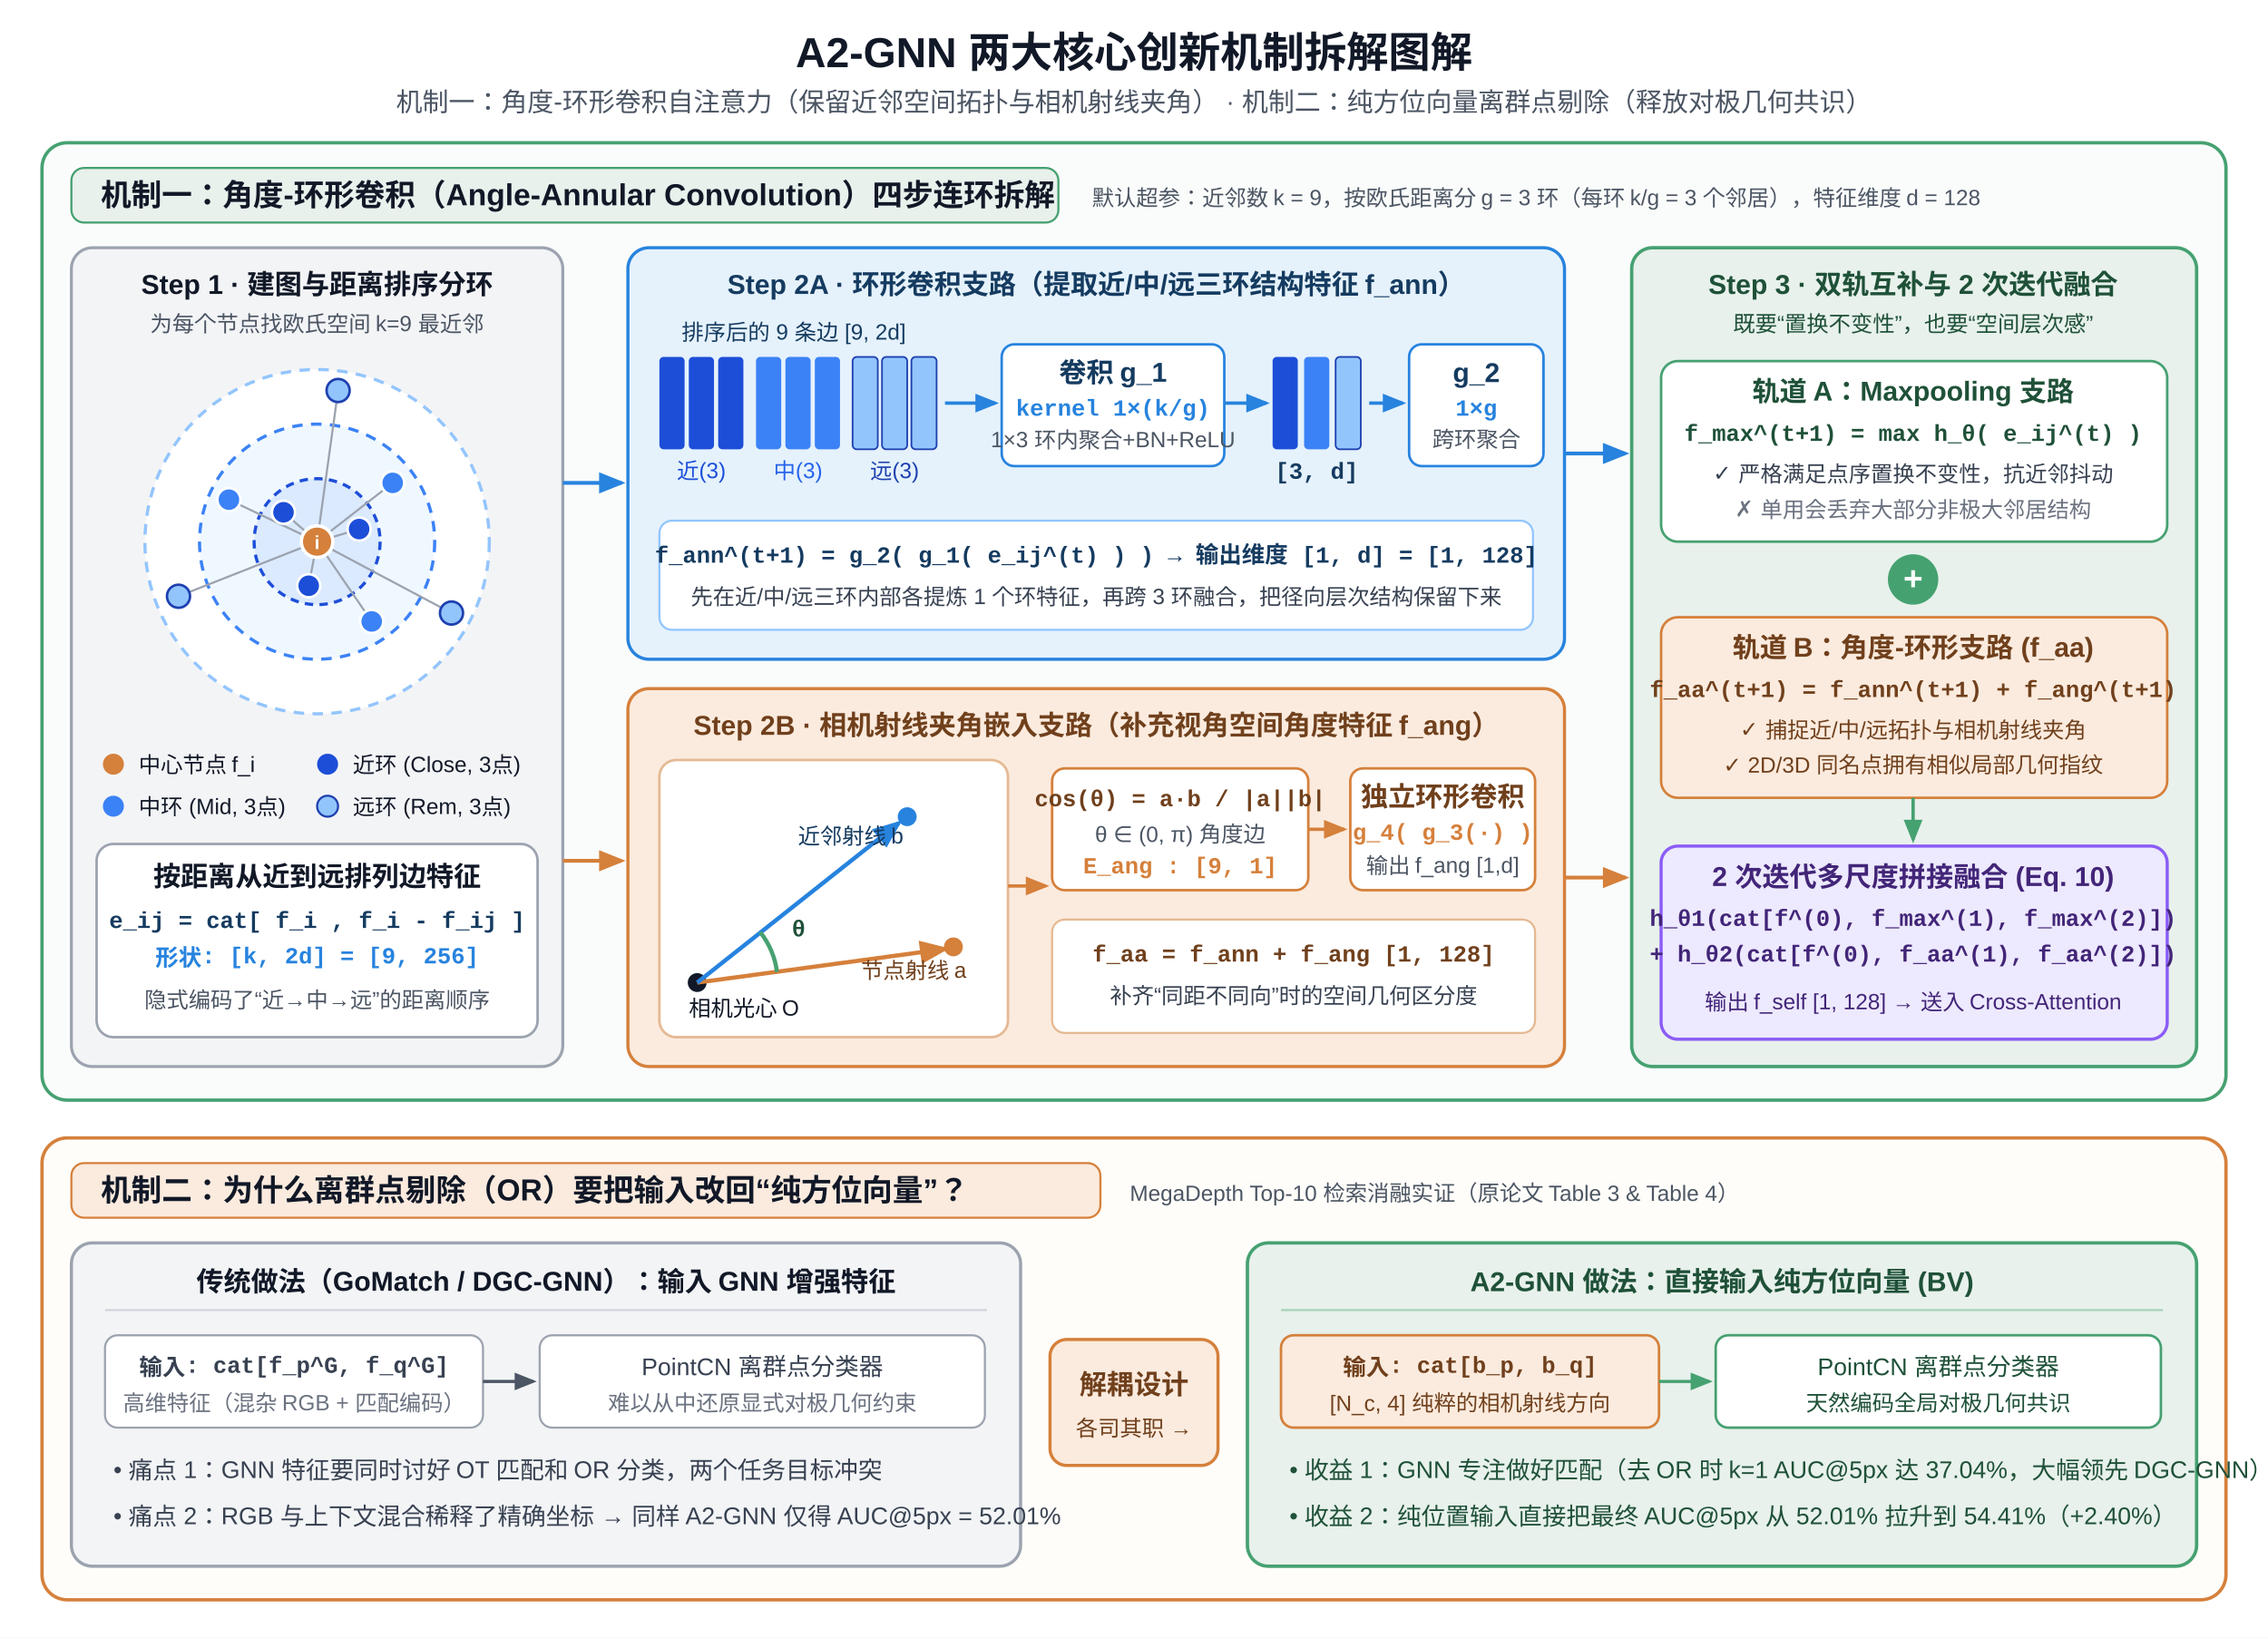
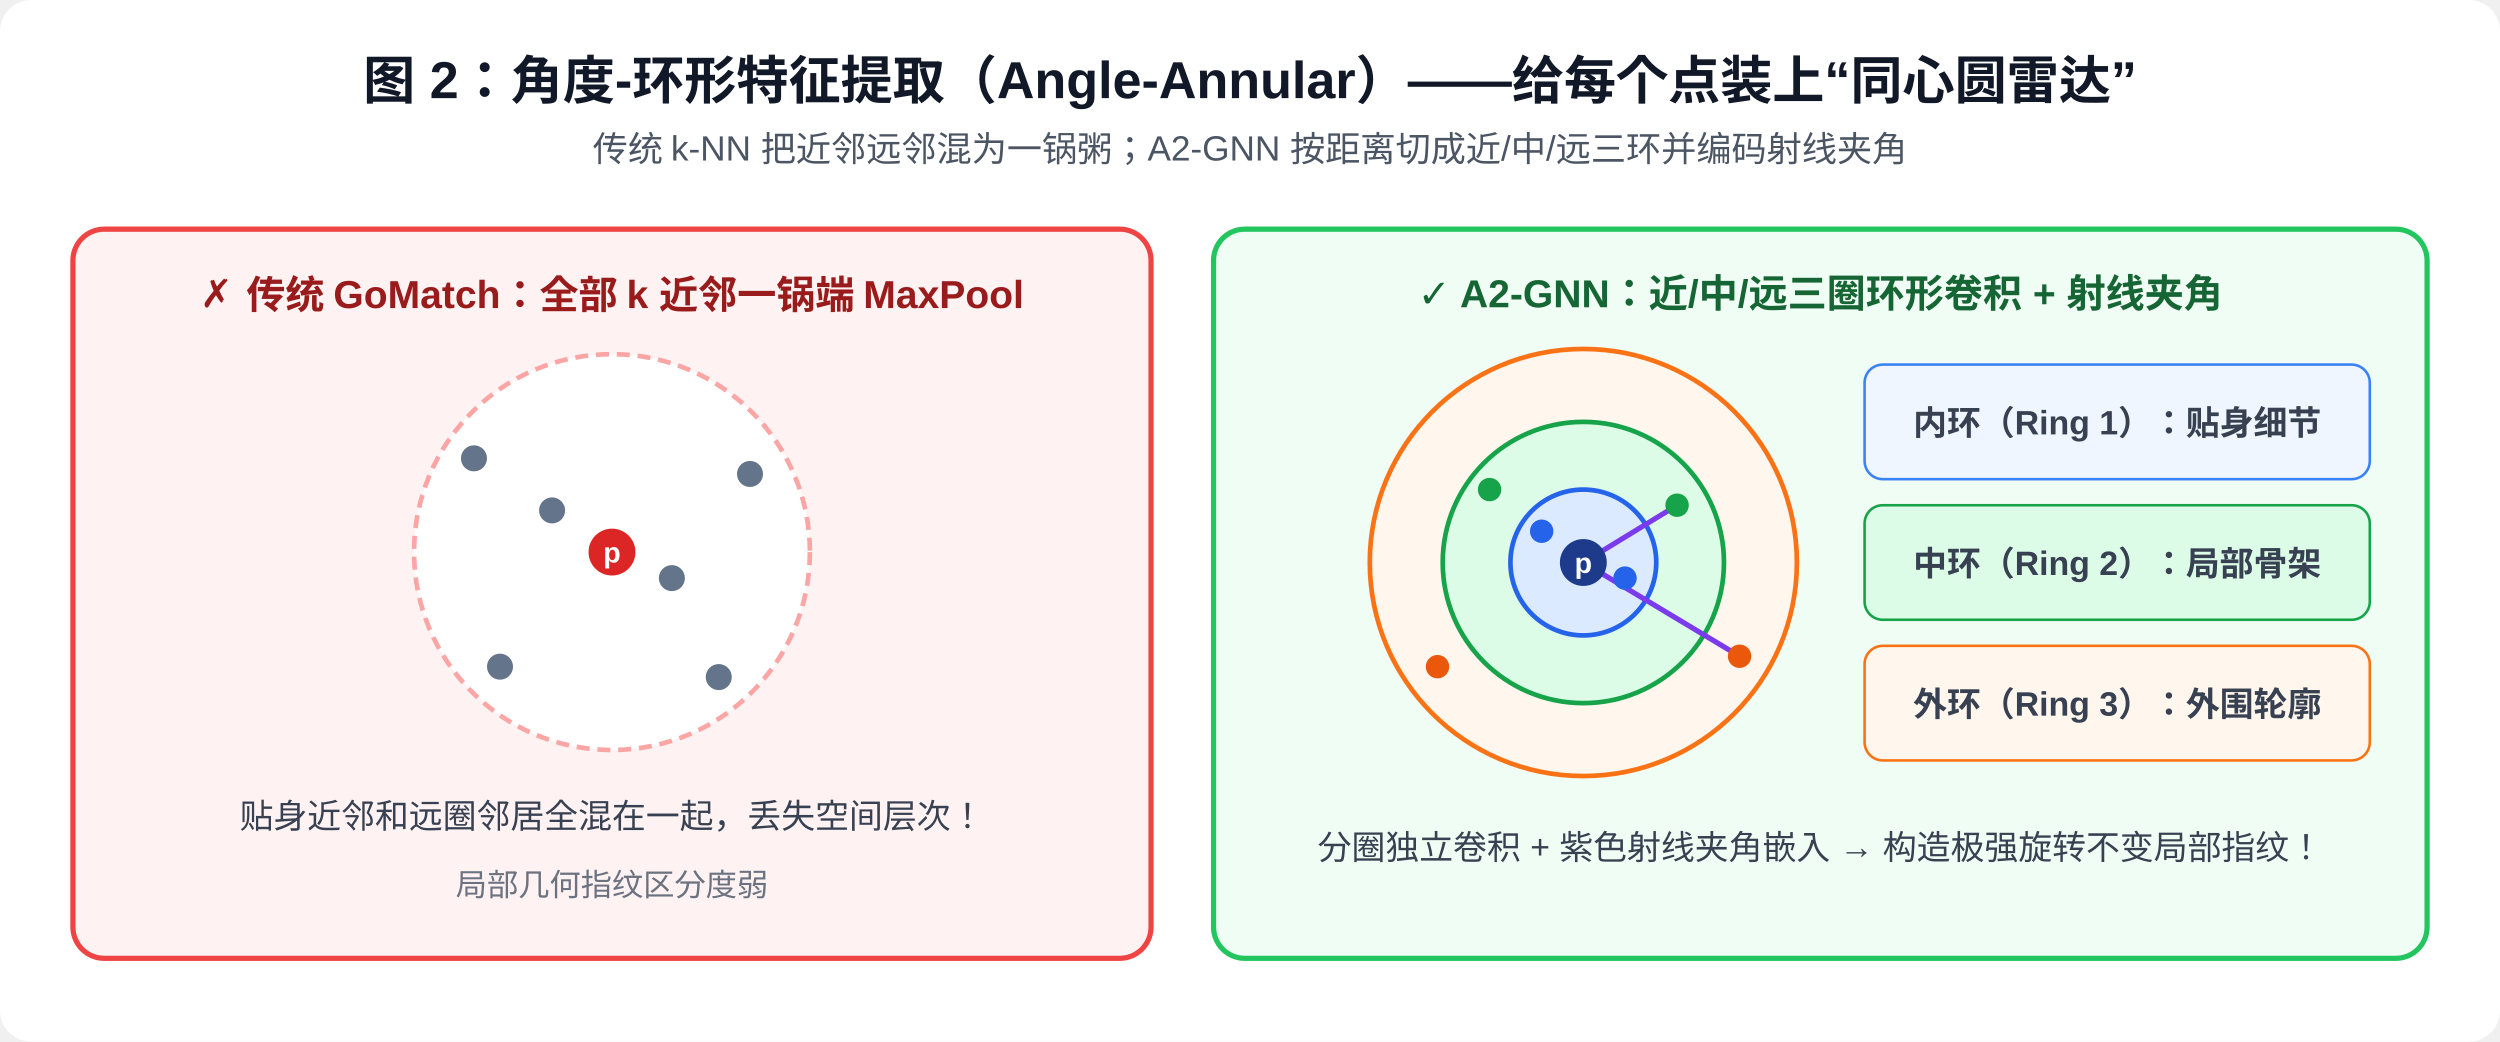
- <svg xmlns="http://www.w3.org/2000/svg" viewBox="0 0 1080 780" width="1080" height="780">
+ <svg xmlns="http://www.w3.org/2000/svg" viewBox="0 0 960 400" width="960" height="400">
  <defs>
    <style>
-       .title { font-family: "Microsoft YaHei", "PingFang SC", Arial, sans-serif; font-size: 20px; font-weight: 700; fill: #111827; }
-       .subtitle { font-family: "Microsoft YaHei", "PingFang SC", Arial, sans-serif; font-size: 12.5px; fill: #4B5563; }
-       .panel-title { font-family: "Microsoft YaHei", "PingFang SC", Arial, sans-serif; font-size: 14.5px; font-weight: 700; fill: #111827; }
-       .step-title { font-family: "Microsoft YaHei", "PingFang SC", Arial, sans-serif; font-size: 13px; font-weight: 700; }
-       .body { font-family: "Microsoft YaHei", "PingFang SC", Arial, sans-serif; font-size: 11.5px; }
-       .small { font-family: "Microsoft YaHei", "PingFang SC", Arial, sans-serif; font-size: 10.5px; }
-       .code { font-family: Consolas, "Courier New", "Microsoft YaHei", monospace; font-size: 11px; font-weight: 600; }
+       text { font-family: "Microsoft YaHei", "PingFang SC", "Noto Sans SC", Arial, sans-serif; }
+       .title { font-size: 20px; font-weight: 700; fill: #111827; }
+       .sub { font-size: 13.5px; fill: #4B5563; }
+       .h { font-size: 15px; font-weight: 700; }
+       .b { font-size: 13px; fill: #374151; }
+       .s { font-size: 12px; fill: #6B7280; }
+       .mono { font-family: Consolas, "Courier New", monospace; font-weight: 700; }
    </style>
-     <marker id="arr-gray" viewBox="0 0 10 10" refX="8.5" refY="5" markerWidth="7" markerHeight="7" orient="auto-start-reverse">
-       <path d="M 0 1 L 10 5 L 0 9 z" fill="#4B5563" />
+     <marker id="arr-gray" viewBox="0 0 10 10" refX="8" refY="5" markerWidth="7" markerHeight="7" orient="auto-start-reverse">
+       <path d="M 0 1 L 10 5 L 0 9 z" fill="#64748B" />
    </marker>
-     <marker id="arr-blue" viewBox="0 0 10 10" refX="8.5" refY="5" markerWidth="7" markerHeight="7" orient="auto-start-reverse">
-       <path d="M 0 1 L 10 5 L 0 9 z" fill="#2783DE" />
+     <marker id="arr-blue" viewBox="0 0 10 10" refX="8" refY="5" markerWidth="7" markerHeight="7" orient="auto-start-reverse">
+       <path d="M 0 1 L 10 5 L 0 9 z" fill="#2563EB" />
    </marker>
-     <marker id="arr-green" viewBox="0 0 10 10" refX="8.5" refY="5" markerWidth="7" markerHeight="7" orient="auto-start-reverse">
-       <path d="M 0 1 L 10 5 L 0 9 z" fill="#46A171" />
+     <marker id="arr-green" viewBox="0 0 10 10" refX="8" refY="5" markerWidth="7" markerHeight="7" orient="auto-start-reverse">
+       <path d="M 0 1 L 10 5 L 0 9 z" fill="#16A34A" />
    </marker>
-     <marker id="arr-orange" viewBox="0 0 10 10" refX="8.5" refY="5" markerWidth="7" markerHeight="7" orient="auto-start-reverse">
-       <path d="M 0 1 L 10 5 L 0 9 z" fill="#D5803B" />
+     <marker id="arr-orange" viewBox="0 0 10 10" refX="8" refY="5" markerWidth="7" markerHeight="7" orient="auto-start-reverse">
+       <path d="M 0 1 L 10 5 L 0 9 z" fill="#EA580C" />
    </marker>
-     <marker id="arr-purple" viewBox="0 0 10 10" refX="8.5" refY="5" markerWidth="7" markerHeight="7" orient="auto-start-reverse">
-       <path d="M 0 1 L 10 5 L 0 9 z" fill="#8B5CF6" />
+     <marker id="arr-purple" viewBox="0 0 10 10" refX="8" refY="5" markerWidth="7" markerHeight="7" orient="auto-start-reverse">
+       <path d="M 0 1 L 10 5 L 0 9 z" fill="#7C3AED" />
    </marker>
  </defs>
-   <rect x="0" y="0" width="1080" height="780" fill="#FFFFFF" />
-   <text x="540" y="32" text-anchor="middle" class="title">A2-GNN 两大核心创新机制拆解图解</text>
-   <text x="540" y="53" text-anchor="middle" class="subtitle">机制一：角度-环形卷积自注意力（保留近邻空间拓扑与相机射线夹角） · 机制二：纯方位向量离群点剔除（释放对极几何共识）</text>
-   <rect x="20" y="68" width="1040" height="456" rx="12" fill="#FAFCFB" stroke="#46A171" stroke-width="1.6" />
-   <rect x="34" y="80" width="470" height="26" rx="6" fill="#E8F1EC" stroke="#46A171" stroke-width="1" />
-   <text x="48" y="98" class="panel-title" fill="#1F5138">机制一：角度-环形卷积（Angle-Annular Convolution）四步连环拆解</text>
-   <text x="520" y="98" class="small" fill="#4B5563">默认超参：近邻数 k = 9，按欧氏距离分 g = 3 环（每环 k/g = 3 个邻居），特征维度 d = 128</text>
-   <rect x="34" y="118" width="234" height="390" rx="10" fill="#F3F4F6" stroke="#9CA3AF" stroke-width="1.4" />
-   <text x="151" y="140" text-anchor="middle" class="step-title" fill="#111827">Step 1 · 建图与距离排序分环</text>
-   <text x="151" y="158" text-anchor="middle" class="small" fill="#4B5563">为每个节点找欧氏空间 k=9 最近邻</text>
-   <g transform="translate(151, 258)">
-     <circle cx="0" cy="0" r="82" fill="#FFFFFF" stroke="#93C5FD" stroke-width="1.5" stroke-dasharray="5,4" />
-     <circle cx="0" cy="0" r="56" fill="#F0F8FF" stroke="#3B82F6" stroke-width="1.5" stroke-dasharray="5,4" />
-     <circle cx="0" cy="0" r="30" fill="#DBEAFE" stroke="#1D4ED8" stroke-width="1.5" stroke-dasharray="4,3" />
-     <line x1="0" y1="0" x2="-16" y2="-14" stroke="#9CA3AF" stroke-width="1" />
-     <line x1="0" y1="0" x2="20" y2="-6" stroke="#9CA3AF" stroke-width="1" />
-     <line x1="0" y1="0" x2="-4" y2="21" stroke="#9CA3AF" stroke-width="1" />
-     <line x1="0" y1="0" x2="-42" y2="-20" stroke="#9CA3AF" stroke-width="1" />
-     <line x1="0" y1="0" x2="36" y2="-28" stroke="#9CA3AF" stroke-width="1" />
-     <line x1="0" y1="0" x2="26" y2="38" stroke="#9CA3AF" stroke-width="1" />
-     <line x1="0" y1="0" x2="-66" y2="26" stroke="#9CA3AF" stroke-width="1" />
-     <line x1="0" y1="0" x2="10" y2="-72" stroke="#9CA3AF" stroke-width="1" />
-     <line x1="0" y1="0" x2="64" y2="34" stroke="#9CA3AF" stroke-width="1" />
-     <circle cx="-16" cy="-14" r="5.5" fill="#1D4ED8" stroke="#FFFFFF" stroke-width="1.2" />
-     <circle cx="20" cy="-6" r="5.5" fill="#1D4ED8" stroke="#FFFFFF" stroke-width="1.2" />
-     <circle cx="-4" cy="21" r="5.5" fill="#1D4ED8" stroke="#FFFFFF" stroke-width="1.2" />
-     <circle cx="-42" cy="-20" r="5.5" fill="#3B82F6" stroke="#FFFFFF" stroke-width="1.2" />
-     <circle cx="36" cy="-28" r="5.5" fill="#3B82F6" stroke="#FFFFFF" stroke-width="1.2" />
-     <circle cx="26" cy="38" r="5.5" fill="#3B82F6" stroke="#FFFFFF" stroke-width="1.2" />
-     <circle cx="-66" cy="26" r="5.5" fill="#93C5FD" stroke="#1E40AF" stroke-width="1.2" />
-     <circle cx="10" cy="-72" r="5.5" fill="#93C5FD" stroke="#1E40AF" stroke-width="1.2" />
-     <circle cx="64" cy="34" r="5.5" fill="#93C5FD" stroke="#1E40AF" stroke-width="1.2" />
-     <circle cx="0" cy="0" r="7.5" fill="#D5803B" stroke="#FFFFFF" stroke-width="1.6" />
-     <text x="0" y="3.5" text-anchor="middle" font-family="Arial" font-size="9" font-weight="700" fill="#FFFFFF">i</text>
-   </g>
-   <circle cx="54" cy="364" r="5" fill="#D5803B" />
-   <text x="66" y="368" class="small" fill="#111827">中心节点 f_i</text>
-   <circle cx="156" cy="364" r="5" fill="#1D4ED8" />
-   <text x="168" y="368" class="small" fill="#111827">近环 (Close, 3点)</text>
-   <circle cx="54" cy="384" r="5" fill="#3B82F6" />
-   <text x="66" y="388" class="small" fill="#111827">中环 (Mid, 3点)</text>
-   <circle cx="156" cy="384" r="5" fill="#93C5FD" stroke="#1E40AF" stroke-width="1" />
-   <text x="168" y="388" class="small" fill="#111827">远环 (Rem, 3点)</text>
-   <rect x="46" y="402" width="210" height="92" rx="8" fill="#FFFFFF" stroke="#9CA3AF" stroke-width="1.2" />
-   <text x="151" y="422" text-anchor="middle" class="step-title" fill="#111827">按距离从近到远排列边特征</text>
-   <text x="151" y="442" text-anchor="middle" class="code" fill="#153B60">e_ij = cat[ f_i , f_i - f_ij ]</text>
-   <text x="151" y="460" text-anchor="middle" class="code" fill="#2783DE">形状: [k, 2d] = [9, 256]</text>
-   <text x="151" y="480" text-anchor="middle" class="small" fill="#4B5563">隐式编码了“近→中→远”的距离顺序</text>
-   <path d="M 268 230 L 296 230" fill="none" stroke="#2783DE" stroke-width="1.8" marker-end="url(#arr-blue)" />
-   <path d="M 268 410 L 296 410" fill="none" stroke="#D5803B" stroke-width="1.8" marker-end="url(#arr-orange)" />
-   <rect x="299" y="118" width="446" height="196" rx="10" fill="#E5F2FC" stroke="#2783DE" stroke-width="1.5" />
-   <text x="522" y="140" text-anchor="middle" class="step-title" fill="#153B60">Step 2A · 环形卷积支路（提取近/中/远三环结构特征 f_ann）</text>
-   <text x="378" y="162" text-anchor="middle" class="small" fill="#153B60">排序后的 9 条边 [9, 2d]</text>
-   <rect x="314" y="170" width="12" height="44" rx="2" fill="#1D4ED8" />
-   <rect x="328" y="170" width="12" height="44" rx="2" fill="#1D4ED8" />
-   <rect x="342" y="170" width="12" height="44" rx="2" fill="#1D4ED8" />
-   <text x="334" y="228" text-anchor="middle" class="small" fill="#1D4ED8">近(3)</text>
-   <rect x="360" y="170" width="12" height="44" rx="2" fill="#3B82F6" />
-   <rect x="374" y="170" width="12" height="44" rx="2" fill="#3B82F6" />
-   <rect x="388" y="170" width="12" height="44" rx="2" fill="#3B82F6" />
-   <text x="380" y="228" text-anchor="middle" class="small" fill="#2563EB">中(3)</text>
-   <rect x="406" y="170" width="12" height="44" rx="2" fill="#93C5FD" stroke="#1E40AF" stroke-width="0.8" />
-   <rect x="420" y="170" width="12" height="44" rx="2" fill="#93C5FD" stroke="#1E40AF" stroke-width="0.8" />
-   <rect x="434" y="170" width="12" height="44" rx="2" fill="#93C5FD" stroke="#1E40AF" stroke-width="0.8" />
-   <text x="426" y="228" text-anchor="middle" class="small" fill="#1E40AF">远(3)</text>
-   <line x1="450" y1="192" x2="474" y2="192" stroke="#2783DE" stroke-width="1.6" marker-end="url(#arr-blue)" />
-   <rect x="477" y="164" width="106" height="58" rx="6" fill="#FFFFFF" stroke="#2783DE" stroke-width="1.2" />
-   <text x="530" y="182" text-anchor="middle" class="step-title" fill="#153B60">卷积 g_1</text>
-   <text x="530" y="198" text-anchor="middle" class="code" fill="#2783DE">kernel 1×(k/g)</text>
-   <text x="530" y="213" text-anchor="middle" class="small" fill="#4B5563">1×3 环内聚合+BN+ReLU</text>
-   <line x1="583" y1="192" x2="603" y2="192" stroke="#2783DE" stroke-width="1.6" marker-end="url(#arr-blue)" />
-   <rect x="606" y="170" width="12" height="44" rx="2" fill="#1D4ED8" />
-   <rect x="621" y="170" width="12" height="44" rx="2" fill="#3B82F6" />
-   <rect x="636" y="170" width="12" height="44" rx="2" fill="#93C5FD" stroke="#1E40AF" stroke-width="0.8" />
-   <text x="627" y="228" text-anchor="middle" class="code" fill="#153B60">[3, d]</text>
-   <line x1="652" y1="192" x2="668" y2="192" stroke="#2783DE" stroke-width="1.6" marker-end="url(#arr-blue)" />
-   <rect x="671" y="164" width="64" height="58" rx="6" fill="#FFFFFF" stroke="#2783DE" stroke-width="1.2" />
-   <text x="703" y="182" text-anchor="middle" class="step-title" fill="#153B60">g_2</text>
-   <text x="703" y="198" text-anchor="middle" class="code" fill="#2783DE">1×g</text>
-   <text x="703" y="213" text-anchor="middle" class="small" fill="#4B5563">跨环聚合</text>
-   <rect x="314" y="248" width="416" height="52" rx="6" fill="#FFFFFF" stroke="#93C5FD" stroke-width="1" />
-   <text x="522" y="268" text-anchor="middle" class="code" fill="#153B60">f_ann^(t+1) = g_2( g_1( e_ij^(t) ) )   →   输出维度 [1, d] = [1, 128]</text>
-   <text x="522" y="288" text-anchor="middle" class="small" fill="#374151">先在近/中/远三环内部各提炼 1 个环特征，再跨 3 环融合，把径向层次结构保留下来</text>
-   <rect x="299" y="328" width="446" height="180" rx="10" fill="#FBEBDE" stroke="#D5803B" stroke-width="1.5" />
-   <text x="522" y="350" text-anchor="middle" class="step-title" fill="#70401C">Step 2B · 相机射线夹角嵌入支路（补充视角空间角度特征 f_ang）</text>
-   <rect x="314" y="362" width="166" height="132" rx="8" fill="#FFFFFF" stroke="#E5B993" stroke-width="1.2" />
-   <g transform="translate(332, 468)">
-     <circle cx="0" cy="0" r="4.5" fill="#111827" />
-     <text x="-4" y="16" class="small" fill="#111827">相机光心 O</text>
-     <line x1="0" y1="0" x2="118" y2="-16" stroke="#D5803B" stroke-width="2" marker-end="url(#arr-orange)" />
-     <circle cx="122" cy="-17" r="4.5" fill="#D5803B" />
-     <text x="78" y="-2" class="small" fill="#70401C">节点射线 a</text>
-     <line x1="0" y1="0" x2="96" y2="-76" stroke="#2783DE" stroke-width="2" marker-end="url(#arr-blue)" />
-     <circle cx="100" cy="-79" r="4.5" fill="#2783DE" />
-     <text x="48" y="-66" class="small" fill="#153B60">近邻射线 b</text>
-     <path d="M 38 -5 A 38 38 0 0 0 30 -24" fill="none" stroke="#46A171" stroke-width="2" />
-     <text x="45" y="-22" class="code" fill="#1F5138">θ</text>
-   </g>
-   <line x1="480" y1="422" x2="498" y2="422" stroke="#D5803B" stroke-width="1.6" marker-end="url(#arr-orange)" />
-   <rect x="501" y="366" width="122" height="58" rx="6" fill="#FFFFFF" stroke="#D5803B" stroke-width="1.2" />
-   <text x="562" y="384" text-anchor="middle" class="code" fill="#70401C">cos(θ) = a·b / |a||b|</text>
-   <text x="562" y="401" text-anchor="middle" class="small" fill="#4B5563">θ ∈ (0, π) 角度边</text>
-   <text x="562" y="416" text-anchor="middle" class="code" fill="#D5803B">E_ang : [9, 1]</text>
-   <line x1="623" y1="395" x2="640" y2="395" stroke="#D5803B" stroke-width="1.6" marker-end="url(#arr-orange)" />
-   <rect x="643" y="366" width="88" height="58" rx="6" fill="#FFFFFF" stroke="#D5803B" stroke-width="1.2" />
-   <text x="687" y="384" text-anchor="middle" class="step-title" fill="#70401C">独立环形卷积</text>
-   <text x="687" y="400" text-anchor="middle" class="code" fill="#D5803B">g_4( g_3(·) )</text>
-   <text x="687" y="416" text-anchor="middle" class="small" fill="#4B5563">输出 f_ang [1,d]</text>
-   <rect x="501" y="438" width="230" height="54" rx="6" fill="#FFFFFF" stroke="#E5B993" stroke-width="1" />
-   <text x="616" y="458" text-anchor="middle" class="code" fill="#70401C">f_aa = f_ann + f_ang   [1, 128]</text>
-   <text x="616" y="478" text-anchor="middle" class="small" fill="#374151">补齐“同距不同向”时的空间几何区分度</text>
-   <path d="M 745 216 L 774 216" fill="none" stroke="#2783DE" stroke-width="1.8" marker-end="url(#arr-blue)" />
-   <path d="M 745 418 L 774 418" fill="none" stroke="#D5803B" stroke-width="1.8" marker-end="url(#arr-orange)" />
-   <rect x="777" y="118" width="269" height="390" rx="10" fill="#E8F1EC" stroke="#46A171" stroke-width="1.6" />
-   <text x="911" y="140" text-anchor="middle" class="step-title" fill="#1F5138">Step 3 · 双轨互补与 2 次迭代融合</text>
-   <text x="911" y="158" text-anchor="middle" class="small" fill="#1F5138">既要“置换不变性”，也要“空间层次感”</text>
-   <rect x="791" y="172" width="241" height="86" rx="8" fill="#FFFFFF" stroke="#46A171" stroke-width="1.2" />
-   <text x="911" y="191" text-anchor="middle" class="step-title" fill="#1F5138">轨道 A：Maxpooling 支路</text>
-   <text x="911" y="210" text-anchor="middle" class="code" fill="#1F5138">f_max^(t+1) = max h_θ( e_ij^(t) )</text>
-   <text x="911" y="229" text-anchor="middle" class="small" fill="#374151">✓ 严格满足点序置换不变性，抗近邻抖动</text>
-   <text x="911" y="246" text-anchor="middle" class="small" fill="#6B7280">✗ 单用会丢弃大部分非极大邻居结构</text>
-   <circle cx="911" cy="276" r="12" fill="#46A171" />
-   <text x="911" y="281" text-anchor="middle" font-family="Arial" font-size="16" font-weight="700" fill="#FFFFFF">+</text>
-   <rect x="791" y="294" width="241" height="86" rx="8" fill="#FBEBDE" stroke="#D5803B" stroke-width="1.2" />
-   <text x="911" y="313" text-anchor="middle" class="step-title" fill="#70401C">轨道 B：角度-环形支路 (f_aa)</text>
-   <text x="911" y="332" text-anchor="middle" class="code" fill="#70401C">f_aa^(t+1) = f_ann^(t+1) + f_ang^(t+1)</text>
-   <text x="911" y="351" text-anchor="middle" class="small" fill="#70401C">✓ 捕捉近/中/远拓扑与相机射线夹角</text>
-   <text x="911" y="368" text-anchor="middle" class="small" fill="#70401C">✓ 2D/3D 同名点拥有相似局部几何指纹</text>
-   <line x1="911" y1="380" x2="911" y2="400" stroke="#46A171" stroke-width="1.6" marker-end="url(#arr-green)" />
-   <rect x="791" y="403" width="241" height="92" rx="8" fill="#EDE9FE" stroke="#8B5CF6" stroke-width="1.5" />
-   <text x="911" y="422" text-anchor="middle" class="step-title" fill="#422578">2 次迭代多尺度拼接融合 (Eq. 10)</text>
-   <text x="911" y="441" text-anchor="middle" class="code" fill="#422578">h_θ1(cat[f^(0), f_max^(1), f_max^(2)])</text>
-   <text x="911" y="458" text-anchor="middle" class="code" fill="#422578">+ h_θ2(cat[f^(0), f_aa^(1), f_aa^(2)])</text>
-   <text x="911" y="481" text-anchor="middle" class="small" fill="#422578">输出 f_self [1, 128] → 送入 Cross-Attention</text>
-   <rect x="20" y="542" width="1040" height="220" rx="12" fill="#FFFDF9" stroke="#D5803B" stroke-width="1.6" />
-   <rect x="34" y="554" width="490" height="26" rx="6" fill="#FBEBDE" stroke="#D5803B" stroke-width="1" />
-   <text x="48" y="572" class="panel-title" fill="#70401C">机制二：为什么离群点剔除（OR）要把输入改回“纯方位向量”？</text>
-   <text x="538" y="572" class="small" fill="#4B5563">MegaDepth Top-10 检索消融实证（原论文 Table 3 &amp; Table 4）</text>
-   <rect x="34" y="592" width="452" height="154" rx="10" fill="#F3F4F6" stroke="#9CA3AF" stroke-width="1.5" />
-   <text x="260" y="615" text-anchor="middle" class="step-title" fill="#111827">传统做法（GoMatch / DGC-GNN）：输入 GNN 增强特征</text>
-   <line x1="50" y1="624" x2="470" y2="624" stroke="#D1D5DB" stroke-width="1" />
-   <rect x="50" y="636" width="180" height="44" rx="6" fill="#FFFFFF" stroke="#9CA3AF" stroke-width="1" />
-   <text x="140" y="655" text-anchor="middle" class="code" fill="#374151">输入: cat[f_p^G, f_q^G]</text>
-   <text x="140" y="672" text-anchor="middle" class="small" fill="#6B7280">高维特征（混杂 RGB + 匹配编码）</text>
-   <line x1="230" y1="658" x2="254" y2="658" stroke="#4B5563" stroke-width="1.5" marker-end="url(#arr-gray)" />
-   <rect x="257" y="636" width="212" height="44" rx="6" fill="#FFFFFF" stroke="#9CA3AF" stroke-width="1" />
-   <text x="363" y="655" text-anchor="middle" class="body" fill="#374151">PointCN 离群点分类器</text>
-   <text x="363" y="672" text-anchor="middle" class="small" fill="#6B7280">难以从中还原显式对极几何约束</text>
-   <text x="54" y="704" class="body" fill="#374151">• 痛点 1：GNN 特征要同时讨好 OT 匹配和 OR 分类，两个任务目标冲突</text>
-   <text x="54" y="726" class="body" fill="#374151">• 痛点 2：RGB 与上下文混合稀释了精确坐标 → 同样 A2-GNN 仅得 AUC@5px = 52.01%</text>
-   <rect x="500" y="638" width="80" height="60" rx="8" fill="#FBEBDE" stroke="#D5803B" stroke-width="1.5" />
-   <text x="540" y="664" text-anchor="middle" class="step-title" fill="#70401C">解耦设计</text>
-   <text x="540" y="684" text-anchor="middle" class="small" fill="#70401C">各司其职 →</text>
-   <rect x="594" y="592" width="452" height="154" rx="10" fill="#E8F1EC" stroke="#46A171" stroke-width="1.6" />
-   <text x="820" y="615" text-anchor="middle" class="step-title" fill="#1F5138">A2-GNN 做法：直接输入纯方位向量 (BV)</text>
-   <line x1="610" y1="624" x2="1030" y2="624" stroke="#A7D3BC" stroke-width="1" />
-   <rect x="610" y="636" width="180" height="44" rx="6" fill="#FBEBDE" stroke="#D5803B" stroke-width="1.2" />
-   <text x="700" y="655" text-anchor="middle" class="code" fill="#70401C">输入: cat[b_p, b_q]</text>
-   <text x="700" y="672" text-anchor="middle" class="small" fill="#70401C">[N_c, 4] 纯粹的相机射线方向</text>
-   <line x1="790" y1="658" x2="814" y2="658" stroke="#46A171" stroke-width="1.5" marker-end="url(#arr-green)" />
-   <rect x="817" y="636" width="212" height="44" rx="6" fill="#FFFFFF" stroke="#46A171" stroke-width="1.2" />
-   <text x="923" y="655" text-anchor="middle" class="body" fill="#1F5138">PointCN 离群点分类器</text>
-   <text x="923" y="672" text-anchor="middle" class="small" fill="#1F5138">天然编码全局对极几何共识</text>
-   <text x="614" y="704" class="body" fill="#1F5138">• 收益 1：GNN 专注做好匹配（去 OR 时 k=1 AUC@5px 达 37.04%，大幅领先 DGC-GNN）</text>
-   <text x="614" y="726" class="body" fill="#1F5138">• 收益 2：纯位置输入直接把最终 AUC@5px 从 52.01% 拉升到 54.41%（+2.40%）</text>
+   <rect width="960" height="400" fill="#FFFFFF" rx="12" />
+   <text x="480" y="38" text-anchor="middle" class="title">图 2：角度-环形特征提取（Angle-Annular）——给每个点装上“同心圆雷达”</text>
+   <text x="480" y="62" text-anchor="middle" class="sub">传统 k-NN 把近邻远邻混为一锅粥；A2-GNN 按距离切成近/中/远三环并编码射线夹角</text>
+   <rect x="28" y="88" width="414" height="280" rx="12" fill="#FEF2F2" stroke="#EF4444" stroke-width="2" />
+   <text x="235" y="118" text-anchor="middle" class="h" fill="#991B1B">✗ 传统 GoMatch：全部 k 近邻一锅端 MaxPool</text>
+   <circle cx="235" cy="212" r="76" fill="#FFFFFF" stroke="#FCA5A5" stroke-width="1.8" stroke-dasharray="5,3" />
+   <circle cx="235" cy="212" r="9" fill="#DC2626" />
+   <text x="235" y="216" text-anchor="middle" fill="#FFF" font-size="11" font-weight="700">p</text>
+   <circle cx="212" cy="196" r="5" fill="#64748B" />
+   <circle cx="258" cy="222" r="5" fill="#64748B" />
+   <circle cx="182" cy="176" r="5" fill="#64748B" />
+   <circle cx="288" cy="182" r="5" fill="#64748B" />
+   <circle cx="192" cy="256" r="5" fill="#64748B" />
+   <circle cx="276" cy="260" r="5" fill="#64748B" />
+   <text x="235" y="318" text-anchor="middle" class="b" fill="#7F1D1D">贴身近邻和远圈邻居全混在一起，丢失空间层次！</text>
+   <text x="235" y="344" text-anchor="middle" class="s" fill="#991B1B">局部几何指纹区分度弱</text>
+   <rect x="466" y="88" width="466" height="280" rx="12" fill="#F0FDF4" stroke="#22C55E" stroke-width="2" />
+   <text x="699" y="118" text-anchor="middle" class="h" fill="#166534">✓ A2-GNN：近/中/远三圈环形卷积 + 射线夹角</text>
+   <circle cx="608" cy="216" r="82" fill="#FFF7ED" stroke="#F97316" stroke-width="1.8" />
+   <circle cx="608" cy="216" r="54" fill="#DCFCE7" stroke="#16A34A" stroke-width="1.8" />
+   <circle cx="608" cy="216" r="28" fill="#DBEAFE" stroke="#2563EB" stroke-width="1.8" />
+   <line x1="608" y1="216" x2="644" y2="194" stroke="#7C3AED" stroke-width="2" />
+   <line x1="608" y1="216" x2="668" y2="252" stroke="#7C3AED" stroke-width="2" />
+   <circle cx="608" cy="216" r="9" fill="#1E3A8A" />
+   <text x="608" y="220" text-anchor="middle" fill="#FFF" font-size="11" font-weight="700">p</text>
+   <circle cx="592" cy="204" r="4.5" fill="#2563EB" />
+   <circle cx="624" cy="222" r="4.5" fill="#2563EB" />
+   <circle cx="572" cy="188" r="4.5" fill="#16A34A" />
+   <circle cx="644" cy="194" r="4.5" fill="#16A34A" />
+   <circle cx="552" cy="256" r="4.5" fill="#EA580C" />
+   <circle cx="668" cy="252" r="4.5" fill="#EA580C" />
+   <rect x="716" y="140" width="194" height="44" rx="7" fill="#EFF6FF" stroke="#3B82F6" />
+   <text x="813" y="167" text-anchor="middle" class="b" fill="#1D4ED8" font-weight="700">内环（Ring 1）：贴身细节</text>
+   <rect x="716" y="194" width="194" height="44" rx="7" fill="#DCFCE7" stroke="#16A34A" />
+   <text x="813" y="221" text-anchor="middle" class="b" fill="#15803D" font-weight="700">中环（Ring 2）：局部骨架</text>
+   <rect x="716" y="248" width="194" height="44" rx="7" fill="#FFF7ED" stroke="#F97316" />
+   <text x="813" y="275" text-anchor="middle" class="b" fill="#C2410C" font-weight="700">外环（Ring 3）：外围轮廓</text>
+   <text x="699" y="330" text-anchor="middle" class="b" fill="#14532D">分圈独立卷积 + 紫色射线夹角嵌入 → 构造极强旋转不变局部指纹！</text>
</svg>
